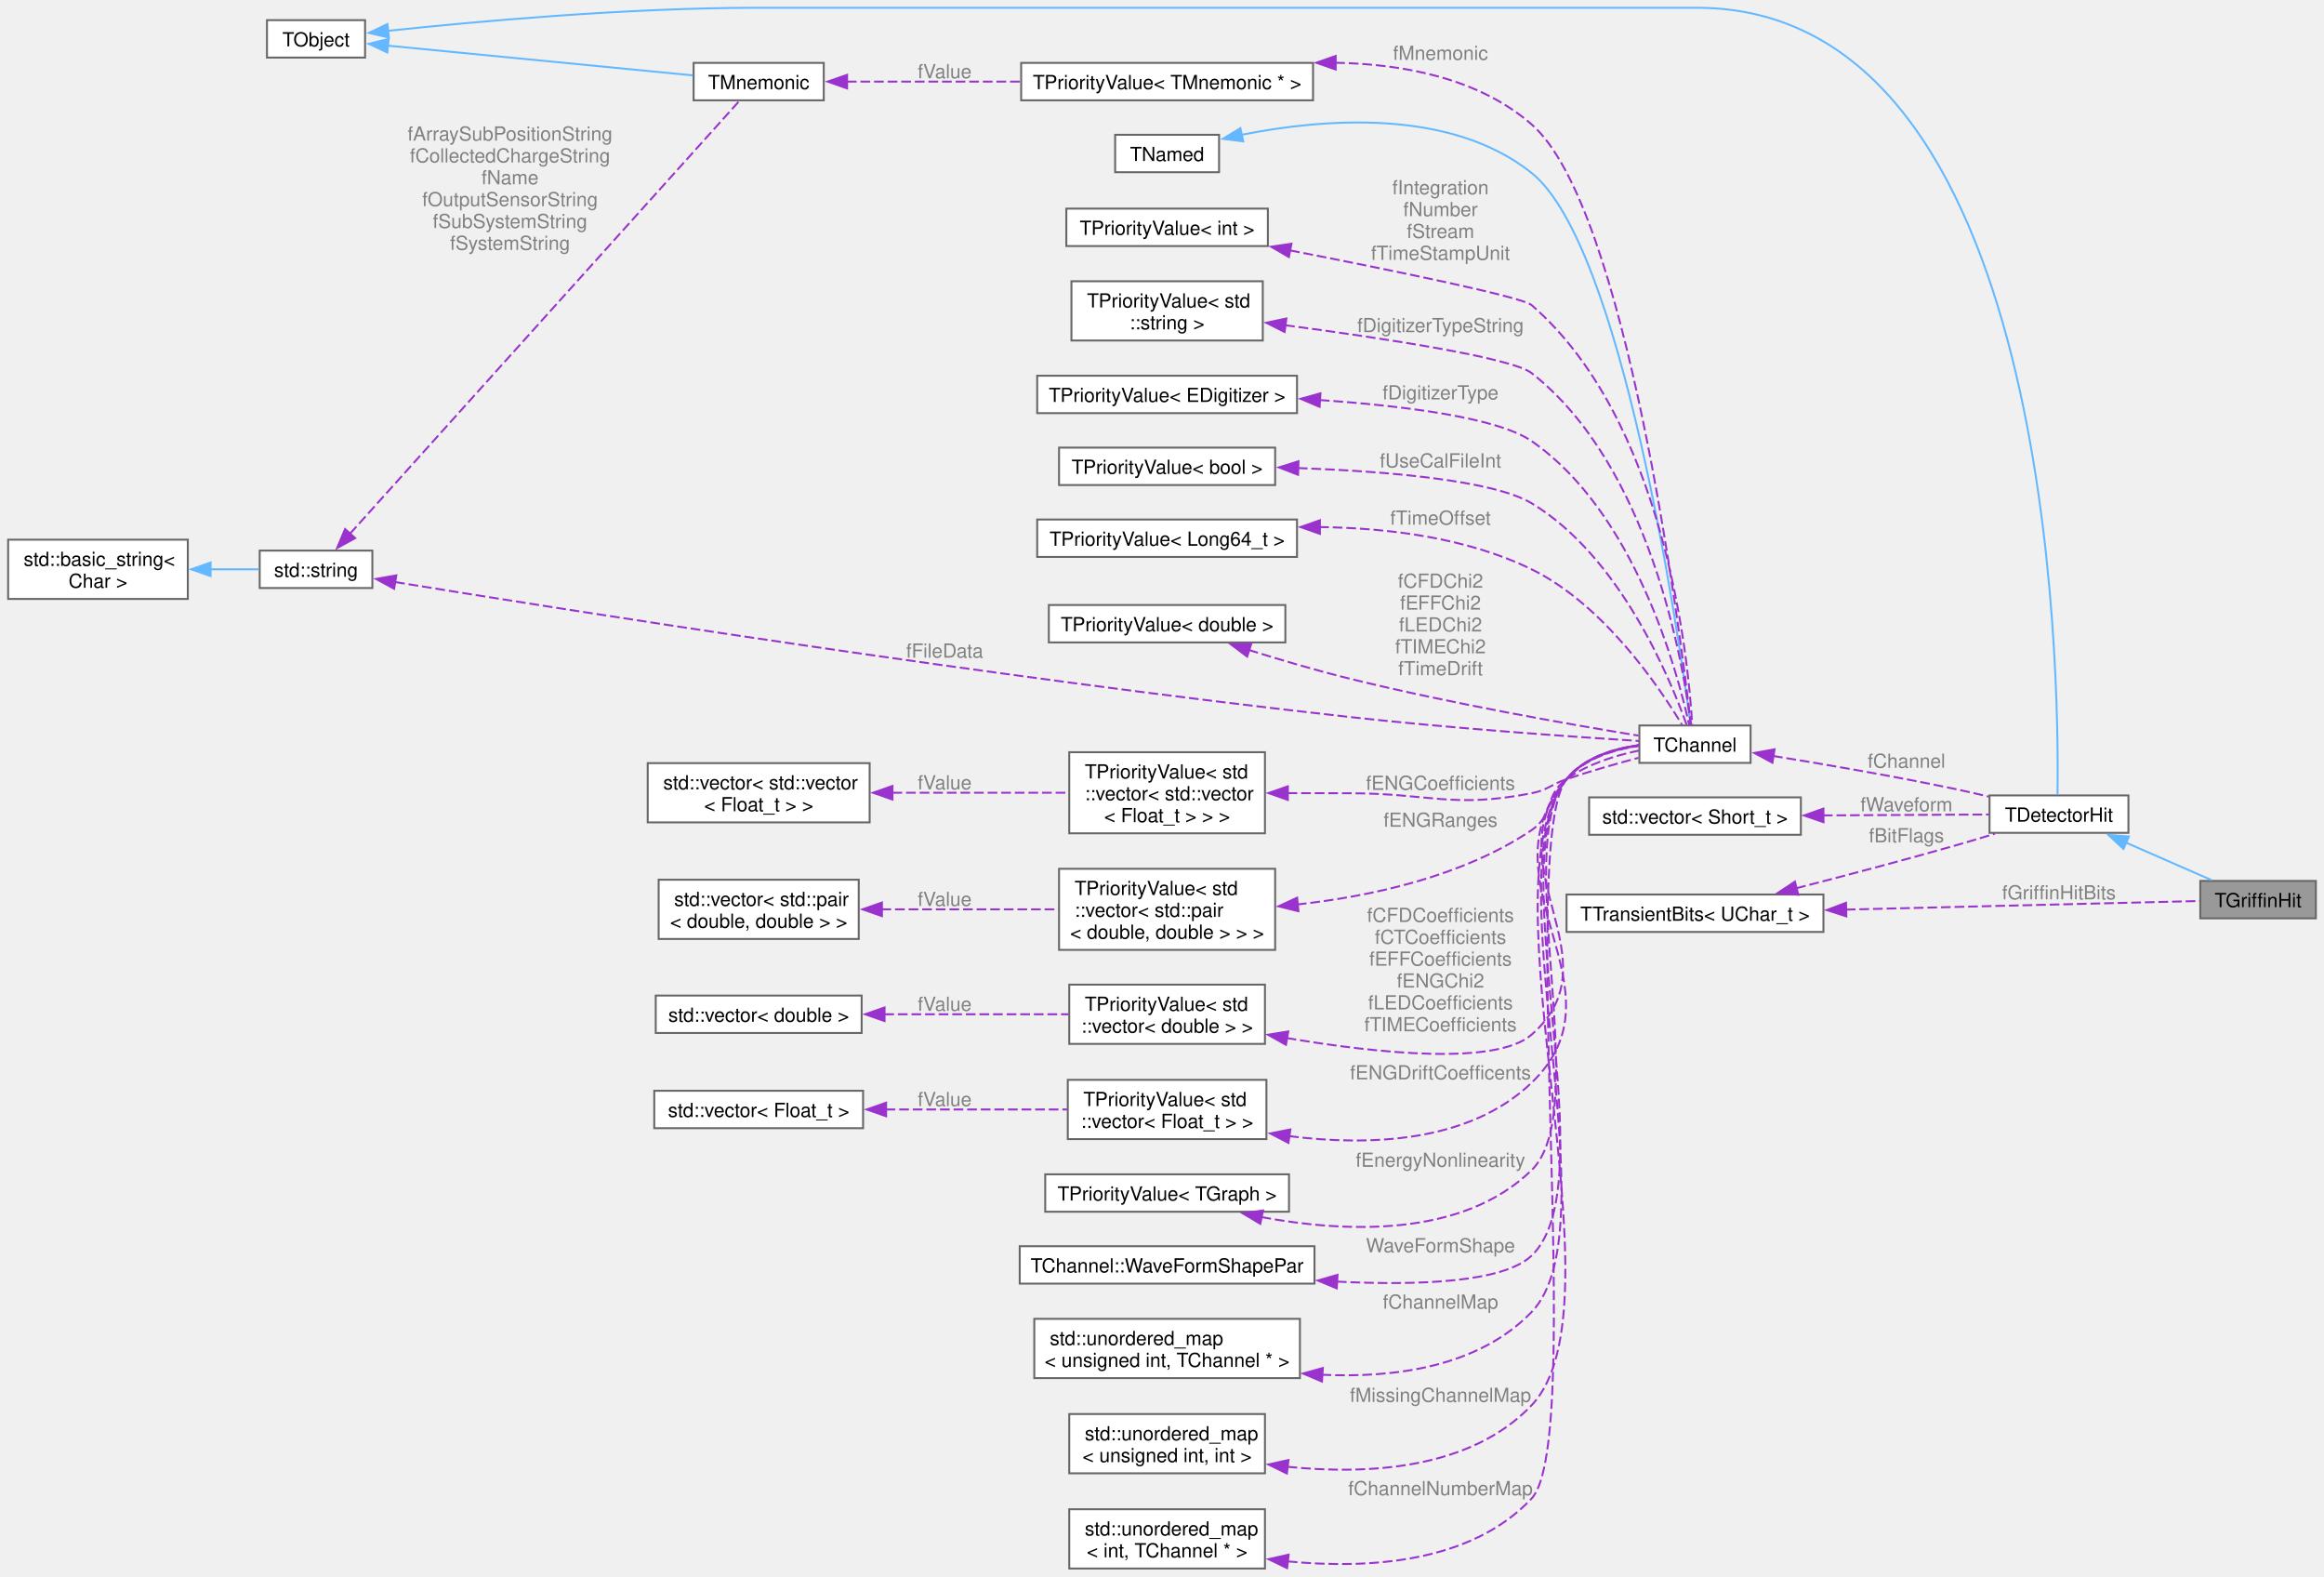
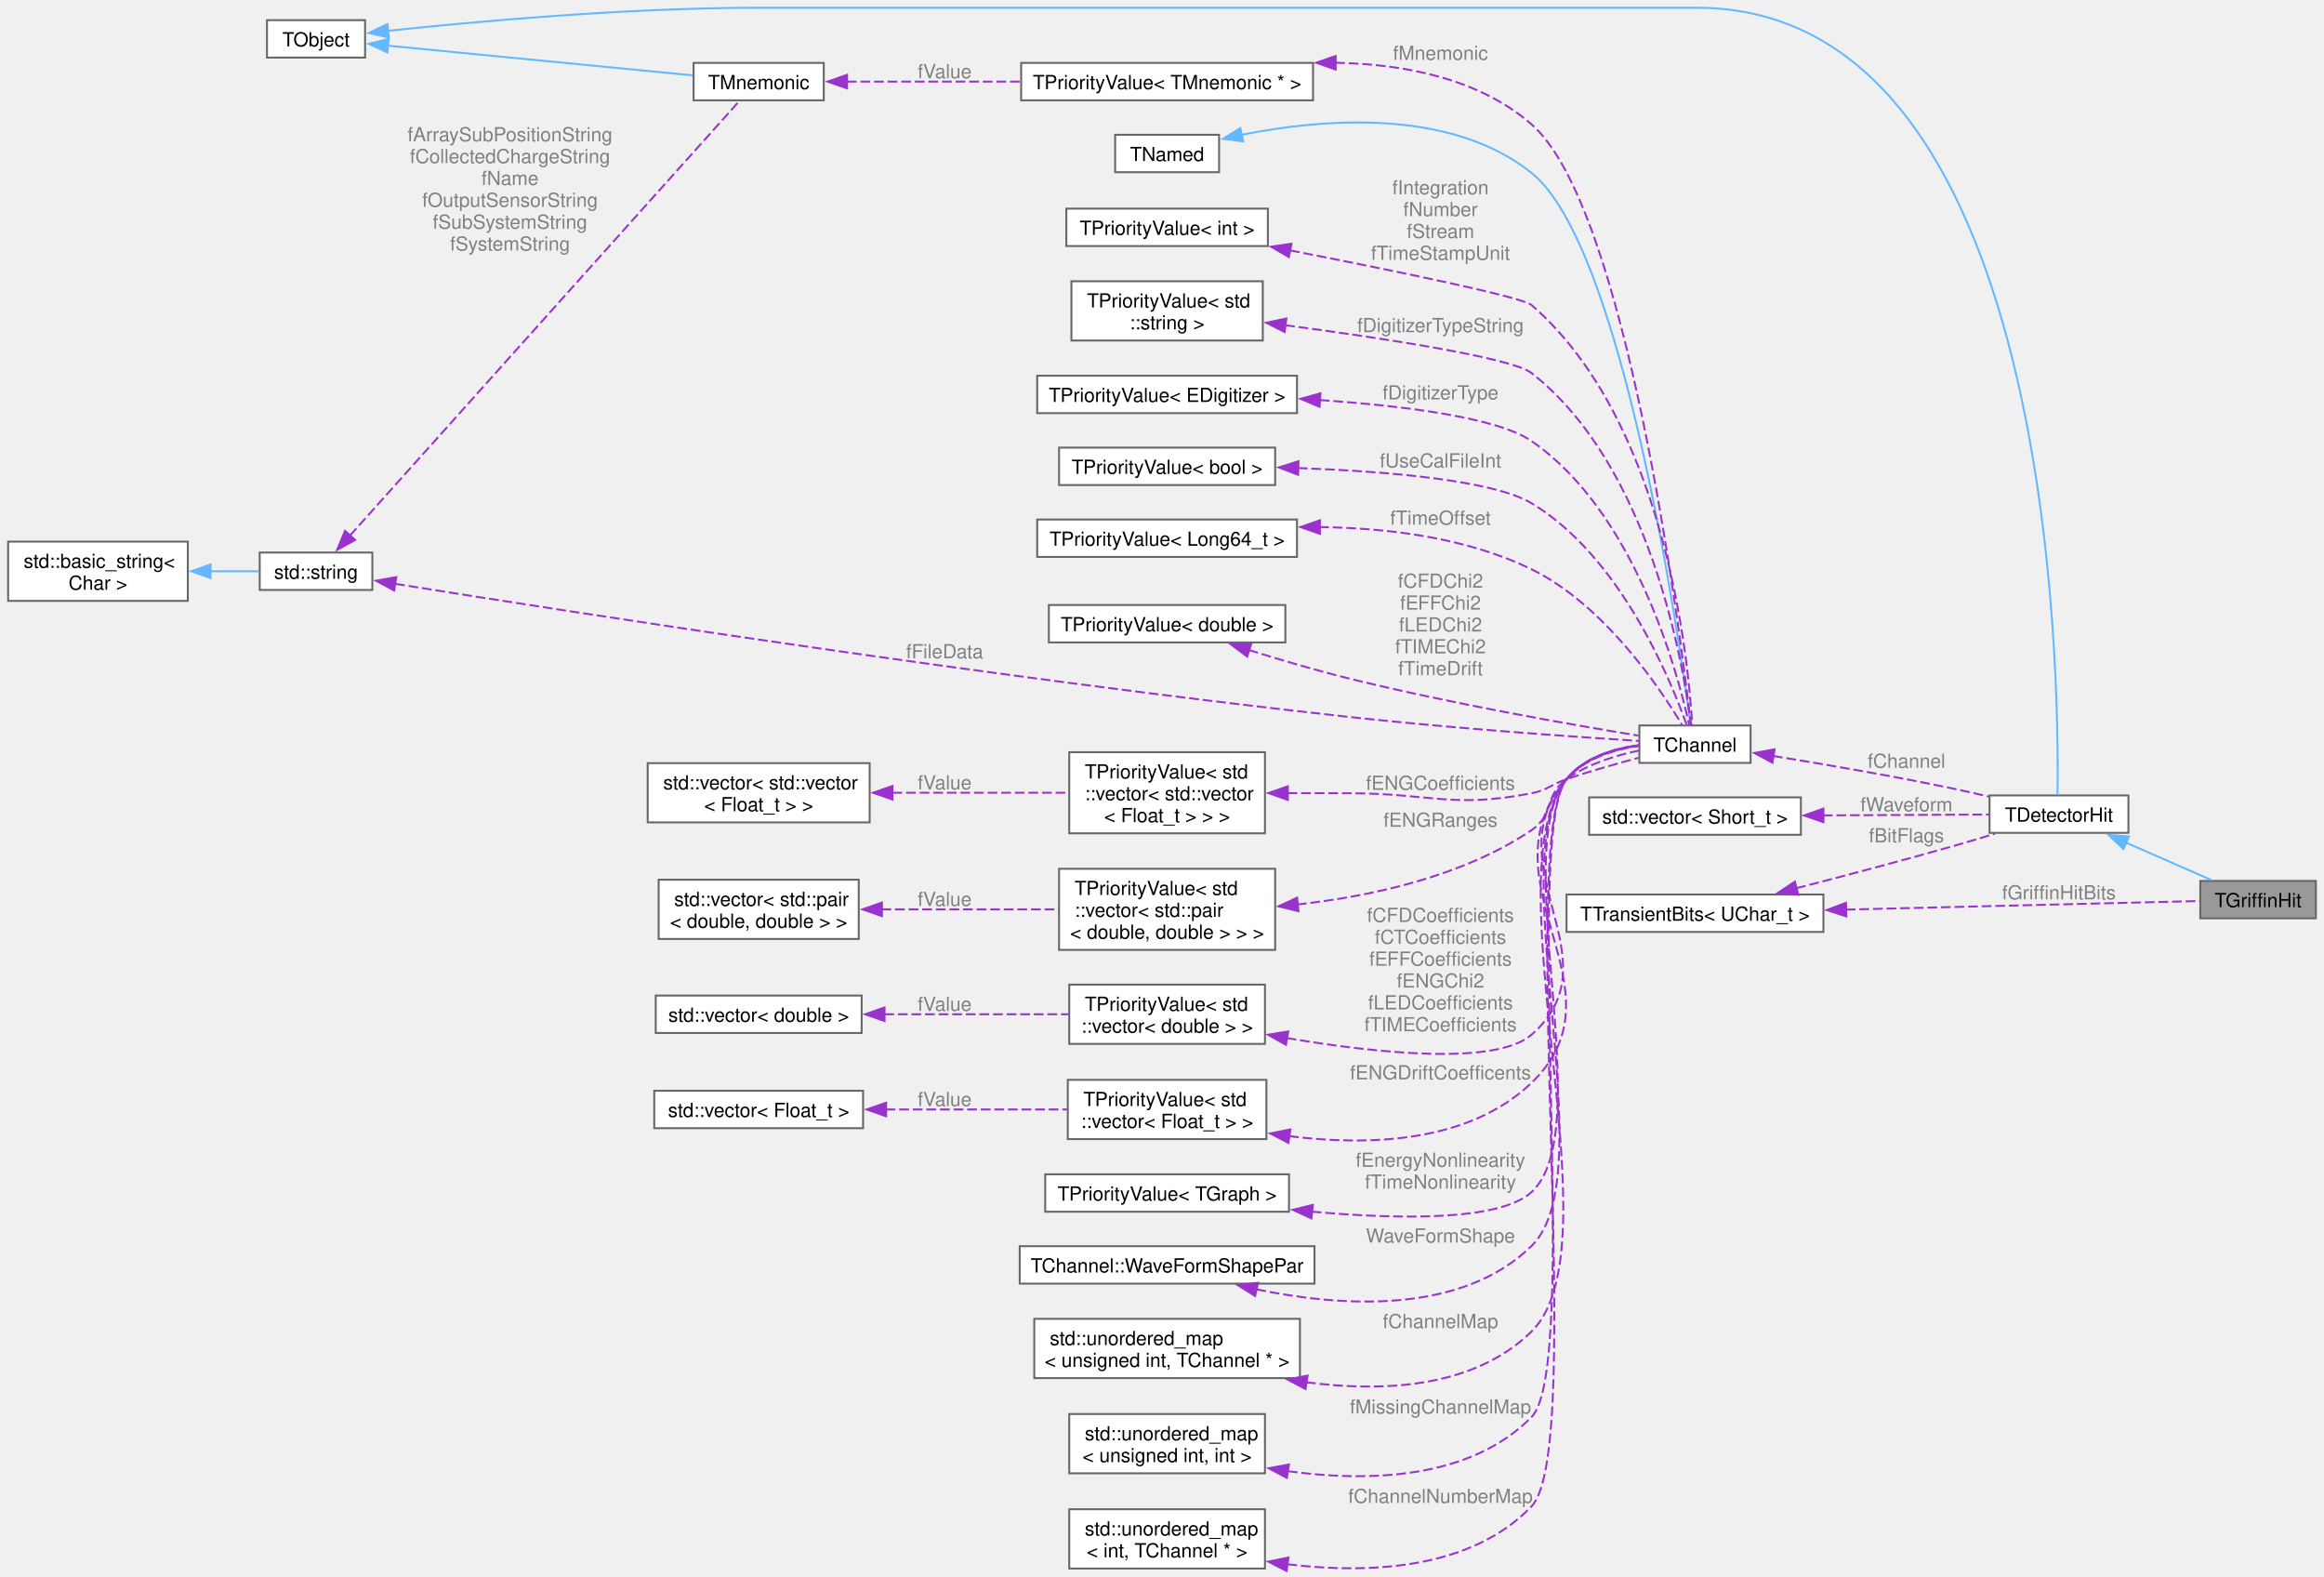
<svg xmlns="http://www.w3.org/2000/svg" xmlns:xlink="http://www.w3.org/1999/xlink" width="1196pt" height="811pt" viewBox="0.00 0.00 1196.00 811.25">
  <g id="graph0" class="graph" transform="scale(1 1) rotate(0) translate(4 807.25)">
    <g id="Node000001" class="node">
      <g id="a_Node000001">
        <a xlink:title=" ">
          <polygon fill="#999999" stroke="#666666" points="1188,-353.88 1128.5,-353.88 1128.5,-334.62 1188,-334.62 1188,-353.88" />
          <text text-anchor="middle" x="1158.25" y="-340.38" font-family="Helvetica,sans-Serif" font-size="10.00">TGriffinHit</text>
        </a>
      </g>
    </g>
    <g id="Node000002" class="node">
      <g id="a_Node000002">
        <a xlink:href="class_t_detector_hit.html" target="_top" xlink:title=" ">
          <polygon fill="white" stroke="#666666" points="1091.5,-397.88 1020,-397.88 1020,-378.62 1091.5,-378.62 1091.5,-397.88" />
          <text text-anchor="middle" x="1055.75" y="-384.38" font-family="Helvetica,sans-Serif" font-size="10.00">TDetectorHit</text>
        </a>
      </g>
    </g>
    <g id="edge1_Node000001_Node000002" class="edge">
      <g id="a_edge1_Node000001_Node000002">
        <a xlink:title=" ">
          <path fill="none" stroke="#63b8ff" d="M1090.35,-373.54C1104.79,-367.22 1121.3,-359.99 1134.3,-354.3" />
          <polygon fill="#63b8ff" stroke="#63b8ff" points="1088.95,-370.33 1081.19,-377.55 1091.76,-376.74 1088.95,-370.33" />
        </a>
      </g>
    </g>
    <g id="Node000003" class="node">
      <g id="a_Node000003">
        <a xlink:title=" ">
          <polygon fill="white" stroke="#666666" points="183.75,-796.88 133.25,-796.88 133.25,-777.62 183.75,-777.62 183.75,-796.88" />
          <text text-anchor="middle" x="158.5" y="-783.38" font-family="Helvetica,sans-Serif" font-size="10.00">TObject</text>
        </a>
      </g>
    </g>
    <g id="edge2_Node000002_Node000003" class="edge">
      <g id="a_edge2_Node000002_Node000003">
        <a xlink:title=" ">
          <path fill="none" stroke="#63b8ff" d="M195.56,-791.38C240.1,-796.12 318.21,-803.25 385.38,-803.25 385.38,-803.25 385.38,-803.25 869.38,-803.25 1052.84,-803.25 1055.96,-460.94 1054.99,-398.1" />
          <polygon fill="#63b8ff" stroke="#63b8ff" points="196.02,-787.91 185.7,-790.31 195.26,-794.87 196.02,-787.91" />
        </a>
      </g>
    </g>
    <g id="Node000014" class="node">
      <g id="a_Node000014">
        <a xlink:href="class_t_mnemonic.html" target="_top" xlink:title=" ">
          <polygon fill="white" stroke="#666666" points="419.88,-774.88 352.88,-774.88 352.88,-755.62 419.88,-755.62 419.88,-774.88" />
          <text text-anchor="middle" x="386.38" y="-761.38" font-family="Helvetica,sans-Serif" font-size="10.00">TMnemonic</text>
        </a>
      </g>
    </g>
    <g id="edge14_Node000014_Node000003" class="edge">
      <g id="a_edge14_Node000014_Node000003">
        <a xlink:title=" ">
          <path fill="none" stroke="#63b8ff" d="M195.48,-783.75C238.71,-779.54 310.6,-772.53 352.43,-768.46" />
          <polygon fill="#63b8ff" stroke="#63b8ff" points="195.22,-780.25 185.61,-784.71 195.9,-787.22 195.22,-780.25" />
        </a>
      </g>
    </g>
    <g id="Node000004" class="node">
      <g id="a_Node000004">
        <a xlink:title=" ">
          <polygon fill="white" stroke="#666666" points="922.88,-396.88 813.88,-396.88 813.88,-377.62 922.88,-377.62 922.88,-396.88" />
          <text text-anchor="middle" x="868.38" y="-383.38" font-family="Helvetica,sans-Serif" font-size="10.00">std::vector&lt; Short_t &gt;</text>
        </a>
      </g>
    </g>
    <g id="edge3_Node000002_Node000004" class="edge">
      <g id="a_edge3_Node000002_Node000004">
        <a xlink:title=" ">
          <path fill="none" stroke="#9a32cd" stroke-dasharray="5,2" d="M934.2,-387.6C962.94,-387.75 995.61,-387.93 1019.69,-388.06" />
          <polygon fill="#9a32cd" stroke="#9a32cd" points="934.53,-384.1 924.51,-387.55 934.49,-391.1 934.53,-384.1" />
        </a>
      </g>
      <text text-anchor="middle" x="977.25" y="-389.7" font-family="Helvetica,sans-Serif" font-size="10.00" fill="grey"> fWaveform</text>
    </g>
    <g id="Node000005" class="node">
      <g id="a_Node000005">
        <a xlink:href="class_t_channel.html" target="_top" xlink:title=" ">
          <polygon fill="white" stroke="#666666" points="897,-433.88 839.75,-433.88 839.75,-414.62 897,-414.62 897,-433.88" />
          <text text-anchor="middle" x="868.38" y="-420.38" font-family="Helvetica,sans-Serif" font-size="10.00">TChannel</text>
        </a>
      </g>
    </g>
    <g id="edge4_Node000002_Node000005" class="edge">
      <g id="a_edge4_Node000002_Node000005">
        <a xlink:title=" ">
          <path fill="none" stroke="#9a32cd" stroke-dasharray="5,2" d="M908.53,-418.2C935.01,-413.92 970.72,-407.81 1002,-401.25 1007.72,-400.05 1013.77,-398.67 1019.64,-397.26" />
          <polygon fill="#9a32cd" stroke="#9a32cd" points="908.25,-414.7 898.92,-419.73 909.35,-421.61 908.25,-414.7" />
        </a>
      </g>
      <text text-anchor="middle" x="977.25" y="-412.1" font-family="Helvetica,sans-Serif" font-size="10.00" fill="grey"> fChannel</text>
    </g>
    <g id="Node000006" class="node">
      <g id="a_Node000006">
        <a xlink:title=" ">
          <polygon fill="white" stroke="#666666" points="623.38,-737.88 569.88,-737.88 569.88,-718.62 623.38,-718.62 623.38,-737.88" />
          <text text-anchor="middle" x="596.62" y="-724.38" font-family="Helvetica,sans-Serif" font-size="10.00">TNamed</text>
        </a>
      </g>
    </g>
    <g id="edge5_Node000005_Node000006" class="edge">
      <g id="a_edge5_Node000005_Node000006">
        <a xlink:title=" ">
          <path fill="none" stroke="#63b8ff" d="M635,-737.88C676.2,-746.1 742.18,-751.88 784.25,-718.25 830.96,-680.91 859.88,-481.23 866.11,-434.18" />
          <polygon fill="#63b8ff" stroke="#63b8ff" points="635.82,-734.48 625.31,-735.79 634.35,-741.32 635.82,-734.48" />
        </a>
      </g>
    </g>
    <g id="Node000007" class="node">
      <g id="a_Node000007">
        <a xlink:href="class_t_priority_value.html" target="_top" xlink:title=" ">
          <polygon fill="white" stroke="#666666" points="648.5,-699.88 544.75,-699.88 544.75,-680.62 648.5,-680.62 648.5,-699.88" />
          <text text-anchor="middle" x="596.62" y="-686.38" font-family="Helvetica,sans-Serif" font-size="10.00">TPriorityValue&lt; int &gt;</text>
        </a>
      </g>
    </g>
    <g id="edge6_Node000005_Node000007" class="edge">
      <g id="a_edge6_Node000005_Node000007">
        <a xlink:title=" ">
          <path fill="none" stroke="#9a32cd" stroke-dasharray="5,2" d="M659.94,-678.38C712.31,-668.17 779.41,-654.45 784.25,-650.25 852.77,-590.79 864.85,-469.75 866.95,-434.25" />
          <polygon fill="#9a32cd" stroke="#9a32cd" points="659.32,-674.94 650.17,-680.28 660.65,-681.81 659.32,-674.94" />
        </a>
      </g>
      <text text-anchor="middle" x="737.38" y="-707.26" font-family="Helvetica,sans-Serif" font-size="10.00" fill="grey"> fIntegration</text>
      <text text-anchor="middle" x="737.38" y="-696.01" font-family="Helvetica,sans-Serif" font-size="10.00" fill="grey">fNumber</text>
      <text text-anchor="middle" x="737.38" y="-684.76" font-family="Helvetica,sans-Serif" font-size="10.00" fill="grey">fStream</text>
      <text text-anchor="middle" x="737.38" y="-673.51" font-family="Helvetica,sans-Serif" font-size="10.00" fill="grey">fTimeStampUnit</text>
    </g>
    <g id="Node000008" class="node">
      <g id="a_Node000008">
        <a xlink:title=" ">
          <polygon fill="white" stroke="#666666" points="645.88,-662.5 547.38,-662.5 547.38,-632 645.88,-632 645.88,-662.5" />
          <text text-anchor="start" x="555.38" y="-649" font-family="Helvetica,sans-Serif" font-size="10.00">TPriorityValue&lt; std</text>
          <text text-anchor="middle" x="596.62" y="-637.75" font-family="Helvetica,sans-Serif" font-size="10.00">::string &gt;</text>
        </a>
      </g>
    </g>
    <g id="edge7_Node000005_Node000008" class="edge">
      <g id="a_edge7_Node000005_Node000008">
        <a xlink:title=" ">
          <path fill="none" stroke="#9a32cd" stroke-dasharray="5,2" d="M657.37,-639.88C708.1,-633.16 774.24,-623.1 784.25,-615.25 845.15,-567.49 862.32,-466.11 866.31,-434.13" />
          <polygon fill="#9a32cd" stroke="#9a32cd" points="657.12,-636.38 647.66,-641.15 658.03,-643.33 657.12,-636.38" />
        </a>
      </g>
      <text text-anchor="middle" x="737.38" y="-636.31" font-family="Helvetica,sans-Serif" font-size="10.00" fill="grey"> fDigitizerTypeString</text>
    </g>
    <g id="Node000009" class="node">
      <g id="a_Node000009">
        <a xlink:href="class_t_priority_value.html" target="_top" xlink:title=" ">
          <polygon fill="white" stroke="#666666" points="663.5,-613.88 529.75,-613.88 529.75,-594.62 663.5,-594.62 663.5,-613.88" />
          <text text-anchor="middle" x="596.62" y="-600.38" font-family="Helvetica,sans-Serif" font-size="10.00">TPriorityValue&lt; EDigitizer &gt;</text>
        </a>
      </g>
    </g>
    <g id="edge8_Node000005_Node000009" class="edge">
      <g id="a_edge8_Node000005_Node000009">
        <a xlink:title=" ">
          <path fill="none" stroke="#9a32cd" stroke-dasharray="5,2" d="M675.25,-601.36C718.33,-598.39 766.67,-592.39 784.25,-580.25 837.27,-543.62 859.24,-462.11 865.42,-434" />
          <polygon fill="#9a32cd" stroke="#9a32cd" points="675.13,-597.86 665.37,-601.99 675.57,-604.84 675.13,-597.86" />
        </a>
      </g>
      <text text-anchor="middle" x="737.38" y="-601.69" font-family="Helvetica,sans-Serif" font-size="10.00" fill="grey"> fDigitizerType</text>
    </g>
    <g id="Node000010" class="node">
      <g id="a_Node000010">
        <a xlink:href="class_t_priority_value.html" target="_top" xlink:title=" ">
          <polygon fill="white" stroke="#666666" points="652.25,-576.88 541,-576.88 541,-557.62 652.25,-557.62 652.25,-576.88" />
          <text text-anchor="middle" x="596.62" y="-563.38" font-family="Helvetica,sans-Serif" font-size="10.00">TPriorityValue&lt; bool &gt;</text>
        </a>
      </g>
    </g>
    <g id="edge9_Node000005_Node000010" class="edge">
      <g id="a_edge9_Node000005_Node000010">
        <a xlink:title=" ">
          <path fill="none" stroke="#9a32cd" stroke-dasharray="5,2" d="M663.93,-566.38C709.2,-564.7 764.43,-560.15 784.25,-548.25 829.58,-521.03 855.45,-458.45 864.09,-434.15" />
          <polygon fill="#9a32cd" stroke="#9a32cd" points="664.05,-562.88 654.17,-566.7 664.28,-569.87 664.05,-562.88" />
        </a>
      </g>
      <text text-anchor="middle" x="737.38" y="-566.68" font-family="Helvetica,sans-Serif" font-size="10.00" fill="grey"> fUseCalFileInt</text>
    </g>
    <g id="Node000011" class="node">
      <g id="a_Node000011">
        <a xlink:href="class_t_priority_value.html" target="_top" xlink:title=" ">
          <polygon fill="white" stroke="#666666" points="663.5,-539.88 529.75,-539.88 529.75,-520.62 663.5,-520.62 663.5,-539.88" />
          <text text-anchor="middle" x="596.62" y="-526.38" font-family="Helvetica,sans-Serif" font-size="10.00">TPriorityValue&lt; Long64_t &gt;</text>
        </a>
      </g>
    </g>
    <g id="edge10_Node000005_Node000011" class="edge">
      <g id="a_edge10_Node000005_Node000011">
        <a xlink:title=" ">
          <path fill="none" stroke="#9a32cd" stroke-dasharray="5,2" d="M674.91,-536C709.88,-535.56 750.78,-530.64 784.25,-514.25 821.31,-496.1 849.94,-453.78 861.63,-434.34" />
          <polygon fill="#9a32cd" stroke="#9a32cd" points="675.29,-532.5 665.29,-535.99 675.29,-539.5 675.29,-532.5" />
        </a>
      </g>
      <text text-anchor="middle" x="737.38" y="-537.22" font-family="Helvetica,sans-Serif" font-size="10.00" fill="grey"> fTimeOffset</text>
    </g>
    <g id="Node000012" class="node">
      <g id="a_Node000012">
        <a xlink:href="class_t_priority_value.html" target="_top" xlink:title=" ">
          <polygon fill="white" stroke="#666666" points="657.5,-495.88 535.75,-495.88 535.75,-476.62 657.5,-476.62 657.5,-495.88" />
          <text text-anchor="middle" x="596.62" y="-482.38" font-family="Helvetica,sans-Serif" font-size="10.00">TPriorityValue&lt; double &gt;</text>
        </a>
      </g>
    </g>
    <g id="edge11_Node000005_Node000012" class="edge">
      <g id="a_edge11_Node000005_Node000012">
        <a xlink:title=" ">
          <path fill="none" stroke="#9a32cd" stroke-dasharray="5,2" d="M638.6,-472.76C654.67,-467.73 673.35,-462.23 690.5,-458 742.55,-445.16 804.24,-434.37 839.3,-428.66" />
          <polygon fill="#9a32cd" stroke="#9a32cd" points="637.85,-469.32 629.38,-475.68 639.97,-475.99 637.85,-469.32" />
        </a>
      </g>
      <text text-anchor="middle" x="737.38" y="-504.75" font-family="Helvetica,sans-Serif" font-size="10.00" fill="grey"> fCFDChi2</text>
      <text text-anchor="middle" x="737.38" y="-493.5" font-family="Helvetica,sans-Serif" font-size="10.00" fill="grey">fEFFChi2</text>
      <text text-anchor="middle" x="737.38" y="-482.25" font-family="Helvetica,sans-Serif" font-size="10.00" fill="grey">fLEDChi2</text>
      <text text-anchor="middle" x="737.38" y="-471" font-family="Helvetica,sans-Serif" font-size="10.00" fill="grey">fTIMEChi2</text>
      <text text-anchor="middle" x="737.38" y="-459.75" font-family="Helvetica,sans-Serif" font-size="10.00" fill="grey">fTimeDrift</text>
    </g>
    <g id="Node000013" class="node">
      <g id="a_Node000013">
        <a xlink:href="class_t_priority_value.html" target="_top" xlink:title=" ">
          <polygon fill="white" stroke="#666666" points="671.75,-774.88 521.5,-774.88 521.5,-755.62 671.75,-755.62 671.75,-774.88" />
          <text text-anchor="middle" x="596.62" y="-761.38" font-family="Helvetica,sans-Serif" font-size="10.00">TPriorityValue&lt; TMnemonic * &gt;</text>
        </a>
      </g>
    </g>
    <g id="edge12_Node000005_Node000013" class="edge">
      <g id="a_edge12_Node000005_Node000013">
        <a xlink:title=" ">
          <path fill="none" stroke="#9a32cd" stroke-dasharray="5,2" d="M683.15,-774.96C718.24,-774.33 756.95,-767.03 784.25,-743.25 833.12,-700.68 860.58,-483.72 866.26,-434.29" />
          <polygon fill="#9a32cd" stroke="#9a32cd" points="683.42,-771.46 673.41,-774.95 683.41,-778.46 683.42,-771.46" />
        </a>
      </g>
      <text text-anchor="middle" x="737.38" y="-776.44" font-family="Helvetica,sans-Serif" font-size="10.00" fill="grey"> fMnemonic</text>
    </g>
    <g id="edge13_Node000013_Node000014" class="edge">
      <g id="a_edge13_Node000013_Node000014">
        <a xlink:title=" ">
          <path fill="none" stroke="#9a32cd" stroke-dasharray="5,2" d="M431.77,-765.25C457.81,-765.25 491.38,-765.25 521.35,-765.25" />
          <polygon fill="#9a32cd" stroke="#9a32cd" points="431.89,-761.75 421.89,-765.25 431.89,-768.75 431.89,-761.75" />
        </a>
      </g>
      <text text-anchor="middle" x="482.12" y="-767" font-family="Helvetica,sans-Serif" font-size="10.00" fill="grey"> fValue</text>
    </g>
    <g id="Node000015" class="node">
      <g id="a_Node000015">
        <a xlink:title=" ">
-           <polygon fill="white" stroke="#666666" points="187.5,-523.88 129.5,-523.88 129.5,-504.62 187.5,-504.62 187.5,-523.88" />
-           <text text-anchor="middle" x="158.5" y="-510.38" font-family="Helvetica,sans-Serif" font-size="10.00">std::string</text>
+           <polygon fill="white" stroke="#666666" points="187.5,-522.88 129.5,-522.88 129.5,-503.62 187.5,-503.62 187.5,-522.88" />
+           <text text-anchor="middle" x="158.5" y="-509.38" font-family="Helvetica,sans-Serif" font-size="10.00">std::string</text>
        </a>
      </g>
    </g>
    <g id="edge30_Node000005_Node000015" class="edge">
      <g id="a_edge30_Node000005_Node000015">
        <a xlink:title=" ">
-           <path fill="none" stroke="#9a32cd" stroke-dasharray="5,2" d="M199.23,-507.69C287.4,-493.31 506.22,-458.71 690.5,-438.25 743.01,-432.42 804.54,-428.12 839.45,-425.91" />
-           <polygon fill="#9a32cd" stroke="#9a32cd" points="198.71,-504.23 189.41,-509.29 199.84,-511.13 198.71,-504.23" />
-         </a>
-       </g>
-       <text text-anchor="middle" x="482.12" y="-468.8" font-family="Helvetica,sans-Serif" font-size="10.00" fill="grey"> fFileData</text>
+           <path fill="none" stroke="#9a32cd" stroke-dasharray="5,2" d="M199.23,-506.79C287.41,-492.63 506.25,-458.53 690.5,-438.25 743.01,-432.47 804.55,-428.15 839.45,-425.93" />
+           <polygon fill="#9a32cd" stroke="#9a32cd" points="198.73,-503.32 189.41,-508.37 199.84,-510.23 198.73,-503.32" />
+         </a>
+       </g>
+       <text text-anchor="middle" x="482.12" y="-468.47" font-family="Helvetica,sans-Serif" font-size="10.00" fill="grey"> fFileData</text>
    </g>
    <g id="edge15_Node000014_Node000015" class="edge">
      <g id="a_edge15_Node000014_Node000015">
        <a xlink:title=" ">
-           <path fill="none" stroke="#9a32cd" stroke-dasharray="5,2" d="M175.95,-532.53C220.46,-581.99 342.15,-717.22 376.34,-755.21" />
-           <polygon fill="#9a32cd" stroke="#9a32cd" points="178.66,-530.31 169.37,-525.21 173.45,-534.99 178.66,-530.31" />
-         </a>
-       </g>
-       <text text-anchor="middle" x="258.38" y="-734.9" font-family="Helvetica,sans-Serif" font-size="10.00" fill="grey"> fArraySubPositionString</text>
-       <text text-anchor="middle" x="258.38" y="-723.65" font-family="Helvetica,sans-Serif" font-size="10.00" fill="grey">fCollectedChargeString</text>
-       <text text-anchor="middle" x="258.38" y="-712.4" font-family="Helvetica,sans-Serif" font-size="10.00" fill="grey">fName</text>
-       <text text-anchor="middle" x="258.38" y="-701.15" font-family="Helvetica,sans-Serif" font-size="10.00" fill="grey">fOutputSensorString</text>
-       <text text-anchor="middle" x="258.38" y="-689.9" font-family="Helvetica,sans-Serif" font-size="10.00" fill="grey">fSubSystemString</text>
-       <text text-anchor="middle" x="258.38" y="-678.65" font-family="Helvetica,sans-Serif" font-size="10.00" fill="grey">fSystemString</text>
+           <path fill="none" stroke="#9a32cd" stroke-dasharray="5,2" d="M175.95,-531.61C220.46,-581.26 342.15,-717.03 376.34,-755.17" />
+           <polygon fill="#9a32cd" stroke="#9a32cd" points="178.65,-529.37 169.36,-524.26 173.43,-534.04 178.65,-529.37" />
+         </a>
+       </g>
+       <text text-anchor="middle" x="258.38" y="-734.55" font-family="Helvetica,sans-Serif" font-size="10.00" fill="grey"> fArraySubPositionString</text>
+       <text text-anchor="middle" x="258.38" y="-723.3" font-family="Helvetica,sans-Serif" font-size="10.00" fill="grey">fCollectedChargeString</text>
+       <text text-anchor="middle" x="258.38" y="-712.05" font-family="Helvetica,sans-Serif" font-size="10.00" fill="grey">fName</text>
+       <text text-anchor="middle" x="258.38" y="-700.8" font-family="Helvetica,sans-Serif" font-size="10.00" fill="grey">fOutputSensorString</text>
+       <text text-anchor="middle" x="258.38" y="-689.55" font-family="Helvetica,sans-Serif" font-size="10.00" fill="grey">fSubSystemString</text>
+       <text text-anchor="middle" x="258.38" y="-678.3" font-family="Helvetica,sans-Serif" font-size="10.00" fill="grey">fSystemString</text>
    </g>
    <g id="Node000016" class="node">
      <g id="a_Node000016">
        <a xlink:title=" ">
-           <polygon fill="white" stroke="#666666" points="92.5,-529.5 0,-529.5 0,-499 92.5,-499 92.5,-529.5" />
-           <text text-anchor="start" x="8" y="-516" font-family="Helvetica,sans-Serif" font-size="10.00">std::basic_string&lt;</text>
-           <text text-anchor="middle" x="46.25" y="-504.75" font-family="Helvetica,sans-Serif" font-size="10.00"> Char &gt;</text>
+           <polygon fill="white" stroke="#666666" points="92.5,-528.5 0,-528.5 0,-498 92.5,-498 92.5,-528.5" />
+           <text text-anchor="start" x="8" y="-515" font-family="Helvetica,sans-Serif" font-size="10.00">std::basic_string&lt;</text>
+           <text text-anchor="middle" x="46.25" y="-503.75" font-family="Helvetica,sans-Serif" font-size="10.00"> Char &gt;</text>
        </a>
      </g>
    </g>
    <g id="edge16_Node000015_Node000016" class="edge">
      <g id="a_edge16_Node000015_Node000016">
        <a xlink:title=" ">
-           <path fill="none" stroke="#63b8ff" d="M104.12,-514.25C112.81,-514.25 121.45,-514.25 129.16,-514.25" />
-           <polygon fill="#63b8ff" stroke="#63b8ff" points="104.24,-510.75 94.24,-514.25 104.24,-517.75 104.24,-510.75" />
+           <path fill="none" stroke="#63b8ff" d="M104.12,-513.25C112.81,-513.25 121.45,-513.25 129.16,-513.25" />
+           <polygon fill="#63b8ff" stroke="#63b8ff" points="104.24,-509.75 94.24,-513.25 104.24,-516.75 104.24,-509.75" />
        </a>
      </g>
    </g>
    <g id="Node000017" class="node">
      <g id="a_Node000017">
        <a xlink:title=" ">
          <polygon fill="white" stroke="#666666" points="647,-420.12 546.25,-420.12 546.25,-378.38 647,-378.38 647,-420.12" />
          <text text-anchor="start" x="554.25" y="-406.62" font-family="Helvetica,sans-Serif" font-size="10.00">TPriorityValue&lt; std</text>
          <text text-anchor="start" x="554.25" y="-395.38" font-family="Helvetica,sans-Serif" font-size="10.00">::vector&lt; std::vector</text>
          <text text-anchor="middle" x="596.62" y="-384.12" font-family="Helvetica,sans-Serif" font-size="10.00">&lt; Float_t &gt; &gt; &gt;</text>
        </a>
      </g>
    </g>
    <g id="edge17_Node000005_Node000017" class="edge">
      <g id="a_edge17_Node000005_Node000017">
        <a xlink:title=" ">
          <path fill="none" stroke="#9a32cd" stroke-dasharray="5,2" d="M658.63,-399.06C669.25,-399.04 680.2,-399.01 690.5,-399 732.17,-398.94 743.34,-391.07 784.25,-399 792.72,-400.64 794.08,-403.49 802.25,-406.25 814.25,-410.31 827.72,-414.15 839.28,-417.23" />
          <polygon fill="#9a32cd" stroke="#9a32cd" points="658.78,-395.56 648.78,-399.09 658.79,-402.56 658.78,-395.56" />
        </a>
      </g>
      <text text-anchor="middle" x="737.38" y="-400.75" font-family="Helvetica,sans-Serif" font-size="10.00" fill="grey"> fENGCoefficients</text>
    </g>
    <g id="Node000018" class="node">
      <g id="a_Node000018">
        <a xlink:title=" ">
          <polygon fill="white" stroke="#666666" points="443.5,-414.5 329.25,-414.5 329.25,-384 443.5,-384 443.5,-414.5" />
          <text text-anchor="start" x="337.25" y="-401" font-family="Helvetica,sans-Serif" font-size="10.00">std::vector&lt; std::vector</text>
          <text text-anchor="middle" x="386.38" y="-389.75" font-family="Helvetica,sans-Serif" font-size="10.00">&lt; Float_t &gt; &gt;</text>
        </a>
      </g>
    </g>
    <g id="edge18_Node000017_Node000018" class="edge">
      <g id="a_edge18_Node000017_Node000018">
        <a xlink:title=" ">
          <path fill="none" stroke="#9a32cd" stroke-dasharray="5,2" d="M455.24,-399.25C484.8,-399.25 518.82,-399.25 545.97,-399.25" />
          <polygon fill="#9a32cd" stroke="#9a32cd" points="455.24,-395.75 445.24,-399.25 455.24,-402.75 455.24,-395.75" />
        </a>
      </g>
      <text text-anchor="middle" x="482.12" y="-401" font-family="Helvetica,sans-Serif" font-size="10.00" fill="grey"> fValue</text>
    </g>
    <g id="Node000019" class="node">
      <g id="a_Node000019">
        <a xlink:title=" ">
          <polygon fill="white" stroke="#666666" points="652.25,-360.12 541,-360.12 541,-318.38 652.25,-318.38 652.25,-360.12" />
          <text text-anchor="start" x="549" y="-346.62" font-family="Helvetica,sans-Serif" font-size="10.00">TPriorityValue&lt; std</text>
          <text text-anchor="start" x="549" y="-335.38" font-family="Helvetica,sans-Serif" font-size="10.00">::vector&lt; std::pair</text>
          <text text-anchor="middle" x="596.62" y="-324.12" font-family="Helvetica,sans-Serif" font-size="10.00">&lt; double, double &gt; &gt; &gt;</text>
        </a>
      </g>
    </g>
    <g id="edge19_Node000005_Node000019" class="edge">
      <g id="a_edge19_Node000005_Node000019">
        <a xlink:title=" ">
          <path fill="none" stroke="#9a32cd" stroke-dasharray="5,2" d="M663.43,-341.73C701.47,-345.92 748.69,-356.07 784.25,-380 795.99,-387.9 790.73,-398.03 802.25,-406.25 813.14,-414.02 827.24,-418.44 839.54,-420.95" />
          <polygon fill="#9a32cd" stroke="#9a32cd" points="664.25,-338.29 653.95,-340.8 663.57,-345.26 664.25,-338.29" />
        </a>
      </g>
      <text text-anchor="middle" x="737.38" y="-381.75" font-family="Helvetica,sans-Serif" font-size="10.00" fill="grey"> fENGRanges</text>
    </g>
    <g id="Node000020" class="node">
      <g id="a_Node000020">
        <a xlink:title=" ">
          <polygon fill="white" stroke="#666666" points="437.88,-354.5 334.88,-354.5 334.88,-324 437.88,-324 437.88,-354.5" />
          <text text-anchor="start" x="342.88" y="-341" font-family="Helvetica,sans-Serif" font-size="10.00">std::vector&lt; std::pair</text>
          <text text-anchor="middle" x="386.38" y="-329.75" font-family="Helvetica,sans-Serif" font-size="10.00">&lt; double, double &gt; &gt;</text>
        </a>
      </g>
    </g>
    <g id="edge20_Node000019_Node000020" class="edge">
      <g id="a_edge20_Node000019_Node000020">
        <a xlink:title=" ">
          <path fill="none" stroke="#9a32cd" stroke-dasharray="5,2" d="M449.57,-339.25C478.58,-339.25 512.81,-339.25 540.83,-339.25" />
          <polygon fill="#9a32cd" stroke="#9a32cd" points="449.83,-335.75 439.83,-339.25 449.83,-342.75 449.83,-335.75" />
        </a>
      </g>
      <text text-anchor="middle" x="482.12" y="-341" font-family="Helvetica,sans-Serif" font-size="10.00" fill="grey"> fValue</text>
    </g>
    <g id="Node000021" class="node">
      <g id="a_Node000021">
        <a xlink:title=" ">
          <polygon fill="white" stroke="#666666" points="647,-300.5 546.25,-300.5 546.25,-270 647,-270 647,-300.5" />
          <text text-anchor="start" x="554.25" y="-287" font-family="Helvetica,sans-Serif" font-size="10.00">TPriorityValue&lt; std</text>
          <text text-anchor="middle" x="596.62" y="-275.75" font-family="Helvetica,sans-Serif" font-size="10.00">::vector&lt; double &gt; &gt;</text>
        </a>
      </g>
    </g>
    <g id="edge21_Node000005_Node000021" class="edge">
      <g id="a_edge21_Node000005_Node000021">
        <a xlink:title=" ">
          <path fill="none" stroke="#9a32cd" stroke-dasharray="5,2" d="M658.14,-273.03C705.38,-265.06 765.97,-258.8 784.25,-274.75 828.7,-313.53 763.42,-361.85 802.25,-406.25 811.44,-416.76 826.16,-421.39 839.28,-423.33" />
          <polygon fill="#9a32cd" stroke="#9a32cd" points="657.81,-269.54 648.56,-274.71 659.01,-276.43 657.81,-269.54" />
        </a>
      </g>
      <text text-anchor="middle" x="737.38" y="-332.75" font-family="Helvetica,sans-Serif" font-size="10.00" fill="grey"> fCFDCoefficients</text>
      <text text-anchor="middle" x="737.38" y="-321.5" font-family="Helvetica,sans-Serif" font-size="10.00" fill="grey">fCTCoefficients</text>
      <text text-anchor="middle" x="737.38" y="-310.25" font-family="Helvetica,sans-Serif" font-size="10.00" fill="grey">fEFFCoefficients</text>
      <text text-anchor="middle" x="737.38" y="-299" font-family="Helvetica,sans-Serif" font-size="10.00" fill="grey">fENGChi2</text>
      <text text-anchor="middle" x="737.38" y="-287.75" font-family="Helvetica,sans-Serif" font-size="10.00" fill="grey">fLEDCoefficients</text>
      <text text-anchor="middle" x="737.38" y="-276.5" font-family="Helvetica,sans-Serif" font-size="10.00" fill="grey">fTIMECoefficients</text>
    </g>
    <g id="Node000022" class="node">
      <g id="a_Node000022">
        <a xlink:title=" ">
          <polygon fill="white" stroke="#666666" points="439.38,-294.88 333.38,-294.88 333.38,-275.62 439.38,-275.62 439.38,-294.88" />
          <text text-anchor="middle" x="386.38" y="-281.38" font-family="Helvetica,sans-Serif" font-size="10.00">std::vector&lt; double &gt;</text>
        </a>
      </g>
    </g>
    <g id="edge22_Node000021_Node000022" class="edge">
      <g id="a_edge22_Node000021_Node000022">
        <a xlink:title=" ">
          <path fill="none" stroke="#9a32cd" stroke-dasharray="5,2" d="M451.03,-285.25C481.49,-285.25 517.41,-285.25 545.83,-285.25" />
          <polygon fill="#9a32cd" stroke="#9a32cd" points="451.17,-281.75 441.17,-285.25 451.17,-288.75 451.17,-281.75" />
        </a>
      </g>
      <text text-anchor="middle" x="482.12" y="-287" font-family="Helvetica,sans-Serif" font-size="10.00" fill="grey"> fValue</text>
    </g>
    <g id="Node000023" class="node">
      <g id="a_Node000023">
        <a xlink:title=" ">
          <polygon fill="white" stroke="#666666" points="647.75,-251.5 545.5,-251.5 545.5,-221 647.75,-221 647.75,-251.5" />
          <text text-anchor="start" x="553.5" y="-238" font-family="Helvetica,sans-Serif" font-size="10.00">TPriorityValue&lt; std</text>
          <text text-anchor="middle" x="596.62" y="-226.75" font-family="Helvetica,sans-Serif" font-size="10.00">::vector&lt; Float_t &gt; &gt;</text>
        </a>
      </g>
    </g>
    <g id="edge23_Node000005_Node000023" class="edge">
      <g id="a_edge23_Node000005_Node000023">
        <a xlink:title=" ">
          <path fill="none" stroke="#9a32cd" stroke-dasharray="5,2" d="M659.39,-222.54C700.18,-217.39 751.9,-218.95 784.25,-250 834.69,-298.4 756.79,-353.14 802.25,-406.25 811.4,-416.94 826.28,-421.57 839.51,-423.46" />
          <polygon fill="#9a32cd" stroke="#9a32cd" points="659.09,-219.04 649.69,-223.93 660.09,-225.97 659.09,-219.04" />
        </a>
      </g>
      <text text-anchor="middle" x="737.38" y="-251.75" font-family="Helvetica,sans-Serif" font-size="10.00" fill="grey"> fENGDriftCoefficents</text>
    </g>
    <g id="Node000024" class="node">
      <g id="a_Node000024">
        <a xlink:title=" ">
          <polygon fill="white" stroke="#666666" points="440.12,-245.88 332.62,-245.88 332.62,-226.62 440.12,-226.62 440.12,-245.88" />
          <text text-anchor="middle" x="386.38" y="-232.38" font-family="Helvetica,sans-Serif" font-size="10.00">std::vector&lt; Float_t &gt;</text>
        </a>
      </g>
    </g>
    <g id="edge24_Node000023_Node000024" class="edge">
      <g id="a_edge24_Node000023_Node000024">
        <a xlink:title=" ">
          <path fill="none" stroke="#9a32cd" stroke-dasharray="5,2" d="M451.71,-236.25C481.77,-236.25 517.04,-236.25 545.14,-236.25" />
          <polygon fill="#9a32cd" stroke="#9a32cd" points="451.98,-232.75 441.98,-236.25 451.98,-239.75 451.98,-232.75" />
        </a>
      </g>
      <text text-anchor="middle" x="482.12" y="-238" font-family="Helvetica,sans-Serif" font-size="10.00" fill="grey"> fValue</text>
    </g>
    <g id="Node000025" class="node">
      <g id="a_Node000025">
        <a xlink:href="class_t_priority_value.html" target="_top" xlink:title=" ">
          <polygon fill="white" stroke="#666666" points="659.38,-202.88 533.88,-202.88 533.88,-183.62 659.38,-183.62 659.38,-202.88" />
          <text text-anchor="middle" x="596.62" y="-189.38" font-family="Helvetica,sans-Serif" font-size="10.00">TPriorityValue&lt; TGraph &gt;</text>
        </a>
      </g>
    </g>
    <g id="edge25_Node000005_Node000025" class="edge">
      <g id="a_edge25_Node000005_Node000025">
        <a xlink:title=" ">
-           <path fill="none" stroke="#9a32cd" stroke-dasharray="5,2" d="M645.18,-180.87C687.54,-172.98 748.25,-169.93 784.25,-205 816.41,-236.33 773.49,-371.77 802.25,-406.25 811.27,-417.06 826.14,-421.69 839.4,-423.56" />
-           <polygon fill="#9a32cd" stroke="#9a32cd" points="644.61,-177.41 635.5,-182.83 646,-184.27 644.61,-177.41" />
+           <path fill="none" stroke="#9a32cd" stroke-dasharray="5,2" d="M671.09,-183.67C716.06,-179.62 767.99,-178.77 784.25,-193.75 819.1,-225.86 771.98,-369.78 802.25,-406.25 811.24,-417.08 826.11,-421.71 839.38,-423.58" />
+           <polygon fill="#9a32cd" stroke="#9a32cd" points="670.95,-180.17 661.34,-184.62 671.63,-187.14 670.95,-180.17" />
        </a>
      </g>
      <text text-anchor="middle" x="737.38" y="-206.75" font-family="Helvetica,sans-Serif" font-size="10.00" fill="grey"> fEnergyNonlinearity</text>
+       <text text-anchor="middle" x="737.38" y="-195.5" font-family="Helvetica,sans-Serif" font-size="10.00" fill="grey">fTimeNonlinearity</text>
    </g>
    <g id="Node000026" class="node">
      <g id="a_Node000026">
        <a xlink:href="struct_t_channel_1_1_wave_form_shape_par.html" target="_top" xlink:title=" ">
          <polygon fill="white" stroke="#666666" points="672.5,-165.88 520.75,-165.88 520.75,-146.62 672.5,-146.62 672.5,-165.88" />
          <text text-anchor="middle" x="596.62" y="-152.38" font-family="Helvetica,sans-Serif" font-size="10.00">TChannel::WaveFormShapePar</text>
        </a>
      </g>
    </g>
    <g id="edge26_Node000005_Node000026" class="edge">
      <g id="a_edge26_Node000005_Node000026">
        <a xlink:title=" ">
-           <path fill="none" stroke="#9a32cd" stroke-dasharray="5,2" d="M684.05,-147.66C725.71,-145.6 769.74,-147.17 784.25,-161 823.8,-198.71 767.58,-364.01 802.25,-406.25 811.18,-417.13 826.05,-421.77 839.32,-423.62" />
-           <polygon fill="#9a32cd" stroke="#9a32cd" points="683.97,-144.16 674.19,-148.23 684.37,-151.15 683.97,-144.16" />
-         </a>
-       </g>
-       <text text-anchor="middle" x="737.38" y="-162.75" font-family="Helvetica,sans-Serif" font-size="10.00" fill="grey"> WaveFormShape</text>
+           <path fill="none" stroke="#9a32cd" stroke-dasharray="5,2" d="M642.61,-143.69C685.09,-134.85 747.59,-130.16 784.25,-166 822.53,-203.43 768.26,-364.89 802.25,-406.25 811.19,-417.12 826.06,-421.76 839.33,-423.61" />
+           <polygon fill="#9a32cd" stroke="#9a32cd" points="641.93,-140.26 632.94,-145.87 643.47,-147.08 641.93,-140.26" />
+         </a>
+       </g>
+       <text text-anchor="middle" x="737.38" y="-167.75" font-family="Helvetica,sans-Serif" font-size="10.00" fill="grey"> WaveFormShape</text>
    </g>
    <g id="Node000027" class="node">
      <g id="a_Node000027">
        <a xlink:title=" ">
          <polygon fill="white" stroke="#666666" points="665,-128.5 528.25,-128.5 528.25,-98 665,-98 665,-128.5" />
          <text text-anchor="start" x="536.25" y="-115" font-family="Helvetica,sans-Serif" font-size="10.00">std::unordered_map</text>
          <text text-anchor="middle" x="596.62" y="-103.75" font-family="Helvetica,sans-Serif" font-size="10.00">&lt; unsigned int, TChannel * &gt;</text>
        </a>
      </g>
    </g>
    <g id="edge27_Node000005_Node000027" class="edge">
      <g id="a_edge27_Node000005_Node000027">
        <a xlink:title=" ">
-           <path fill="none" stroke="#9a32cd" stroke-dasharray="5,2" d="M676.13,-99.73C713.97,-97.96 756.97,-103.76 784.25,-132 826.68,-175.93 763.69,-358.89 802.25,-406.25 811.14,-417.17 826,-421.8 839.29,-423.65" />
-           <polygon fill="#9a32cd" stroke="#9a32cd" points="676.35,-96.21 666.6,-100.36 676.81,-103.2 676.35,-96.21" />
-         </a>
-       </g>
-       <text text-anchor="middle" x="737.38" y="-133.75" font-family="Helvetica,sans-Serif" font-size="10.00" fill="grey"> fChannelMap</text>
+           <path fill="none" stroke="#9a32cd" stroke-dasharray="5,2" d="M668.18,-95.86C707.55,-90.68 754.51,-92.75 784.25,-122 829.37,-166.39 762.34,-357.12 802.25,-406.25 811.13,-417.18 825.99,-421.81 839.28,-423.66" />
+           <polygon fill="#9a32cd" stroke="#9a32cd" points="667.9,-92.36 658.53,-97.32 668.94,-99.29 667.9,-92.36" />
+         </a>
+       </g>
+       <text text-anchor="middle" x="737.38" y="-123.75" font-family="Helvetica,sans-Serif" font-size="10.00" fill="grey"> fChannelMap</text>
    </g>
    <g id="Node000028" class="node">
      <g id="a_Node000028">
        <a xlink:title=" ">
          <polygon fill="white" stroke="#666666" points="647,-79.5 546.25,-79.5 546.25,-49 647,-49 647,-79.5" />
          <text text-anchor="start" x="554.25" y="-66" font-family="Helvetica,sans-Serif" font-size="10.00">std::unordered_map</text>
          <text text-anchor="middle" x="596.62" y="-54.75" font-family="Helvetica,sans-Serif" font-size="10.00">&lt; unsigned int, int &gt;</text>
        </a>
      </g>
    </g>
    <g id="edge28_Node000005_Node000028" class="edge">
      <g id="a_edge28_Node000005_Node000028">
        <a xlink:title=" ">
-           <path fill="none" stroke="#9a32cd" stroke-dasharray="5,2" d="M658.62,-52.37C700.05,-48.15 752.84,-50.99 784.25,-84 833.69,-135.96 757.24,-350.41 802.25,-406.25 811.16,-417.3 826.19,-421.93 839.58,-423.73" />
-           <polygon fill="#9a32cd" stroke="#9a32cd" points="658.28,-48.89 648.76,-53.55 659.11,-55.84 658.28,-48.89" />
-         </a>
-       </g>
-       <text text-anchor="middle" x="737.38" y="-85.75" font-family="Helvetica,sans-Serif" font-size="10.00" fill="grey"> fMissingChannelMap</text>
+           <path fill="none" stroke="#9a32cd" stroke-dasharray="5,2" d="M658.77,-50.09C700.02,-44.48 752.53,-45.68 784.25,-78 809.84,-104.07 779.34,-377.8 802.25,-406.25 811.15,-417.3 826.19,-421.93 839.57,-423.74" />
+           <polygon fill="#9a32cd" stroke="#9a32cd" points="658.3,-46.62 648.95,-51.61 659.37,-53.54 658.3,-46.62" />
+         </a>
+       </g>
+       <text text-anchor="middle" x="737.38" y="-79.75" font-family="Helvetica,sans-Serif" font-size="10.00" fill="grey"> fMissingChannelMap</text>
    </g>
    <g id="Node000029" class="node">
      <g id="a_Node000029">
        <a xlink:title=" ">
          <polygon fill="white" stroke="#666666" points="647,-30.5 546.25,-30.5 546.25,0 647,0 647,-30.5" />
          <text text-anchor="start" x="554.25" y="-17" font-family="Helvetica,sans-Serif" font-size="10.00">std::unordered_map</text>
          <text text-anchor="middle" x="596.62" y="-5.75" font-family="Helvetica,sans-Serif" font-size="10.00">&lt; int, TChannel * &gt;</text>
        </a>
      </g>
    </g>
    <g id="edge29_Node000005_Node000029" class="edge">
      <g id="a_edge29_Node000005_Node000029">
        <a xlink:title=" ">
-           <path fill="none" stroke="#9a32cd" stroke-dasharray="5,2" d="M658.73,-3.67C700.22,0.34 753.03,-2.78 784.25,-36 812.45,-66.01 776.52,-374.09 802.25,-406.25 811.12,-417.33 826.15,-421.96 839.54,-423.76" />
-           <polygon fill="#9a32cd" stroke="#9a32cd" points="658.4,-0.19 648.86,-4.8 659.2,-7.14 658.4,-0.19" />
-         </a>
-       </g>
-       <text text-anchor="middle" x="737.38" y="-37.75" font-family="Helvetica,sans-Serif" font-size="10.00" fill="grey"> fChannelNumberMap</text>
+           <path fill="none" stroke="#9a32cd" stroke-dasharray="5,2" d="M658.56,-2.19C699.97,2.79 752.75,0.83 784.25,-32 813.07,-62.04 776.25,-373.74 802.25,-406.25 811.12,-417.33 826.15,-421.96 839.54,-423.76" />
+           <polygon fill="#9a32cd" stroke="#9a32cd" points="658.14,1.28 648.71,-3.55 659.1,-5.65 658.14,1.28" />
+         </a>
+       </g>
+       <text text-anchor="middle" x="737.38" y="-33.75" font-family="Helvetica,sans-Serif" font-size="10.00" fill="grey"> fChannelNumberMap</text>
    </g>
    <g id="Node000030" class="node">
      <g id="a_Node000030">
        <a xlink:href="class_t_transient_bits.html" target="_top" xlink:title=" ">
          <polygon fill="white" stroke="#666666" points="934.5,-346.88 802.25,-346.88 802.25,-327.62 934.5,-327.62 934.5,-346.88" />
          <text text-anchor="middle" x="868.38" y="-333.38" font-family="Helvetica,sans-Serif" font-size="10.00">TTransientBits&lt; UChar_t &gt;</text>
        </a>
      </g>
    </g>
    <g id="edge32_Node000001_Node000030" class="edge">
      <g id="a_edge32_Node000001_Node000030">
        <a xlink:title=" ">
          <path fill="none" stroke="#9a32cd" stroke-dasharray="5,2" d="M946.01,-339.11C1005.87,-340.57 1085.78,-342.51 1128.09,-343.54" />
          <polygon fill="#9a32cd" stroke="#9a32cd" points="946.29,-335.62 936.21,-338.88 946.12,-342.62 946.29,-335.62" />
        </a>
      </g>
      <text text-anchor="middle" x="1055.75" y="-344.39" font-family="Helvetica,sans-Serif" font-size="10.00" fill="grey"> fGriffinHitBits</text>
    </g>
    <g id="edge31_Node000002_Node000030" class="edge">
      <g id="a_edge31_Node000002_Node000030">
        <a xlink:title=" ">
          <path fill="none" stroke="#9a32cd" stroke-dasharray="5,2" d="M920.48,-350.1C945.18,-356.45 975.2,-364.36 1002,-372 1008.73,-373.92 1015.91,-376.06 1022.74,-378.15" />
          <polygon fill="#9a32cd" stroke="#9a32cd" points="921.56,-346.76 911.01,-347.68 919.83,-353.54 921.56,-346.76" />
        </a>
      </g>
      <text text-anchor="middle" x="977.25" y="-373.75" font-family="Helvetica,sans-Serif" font-size="10.00" fill="grey"> fBitFlags</text>
    </g>
  </g>
</svg>
